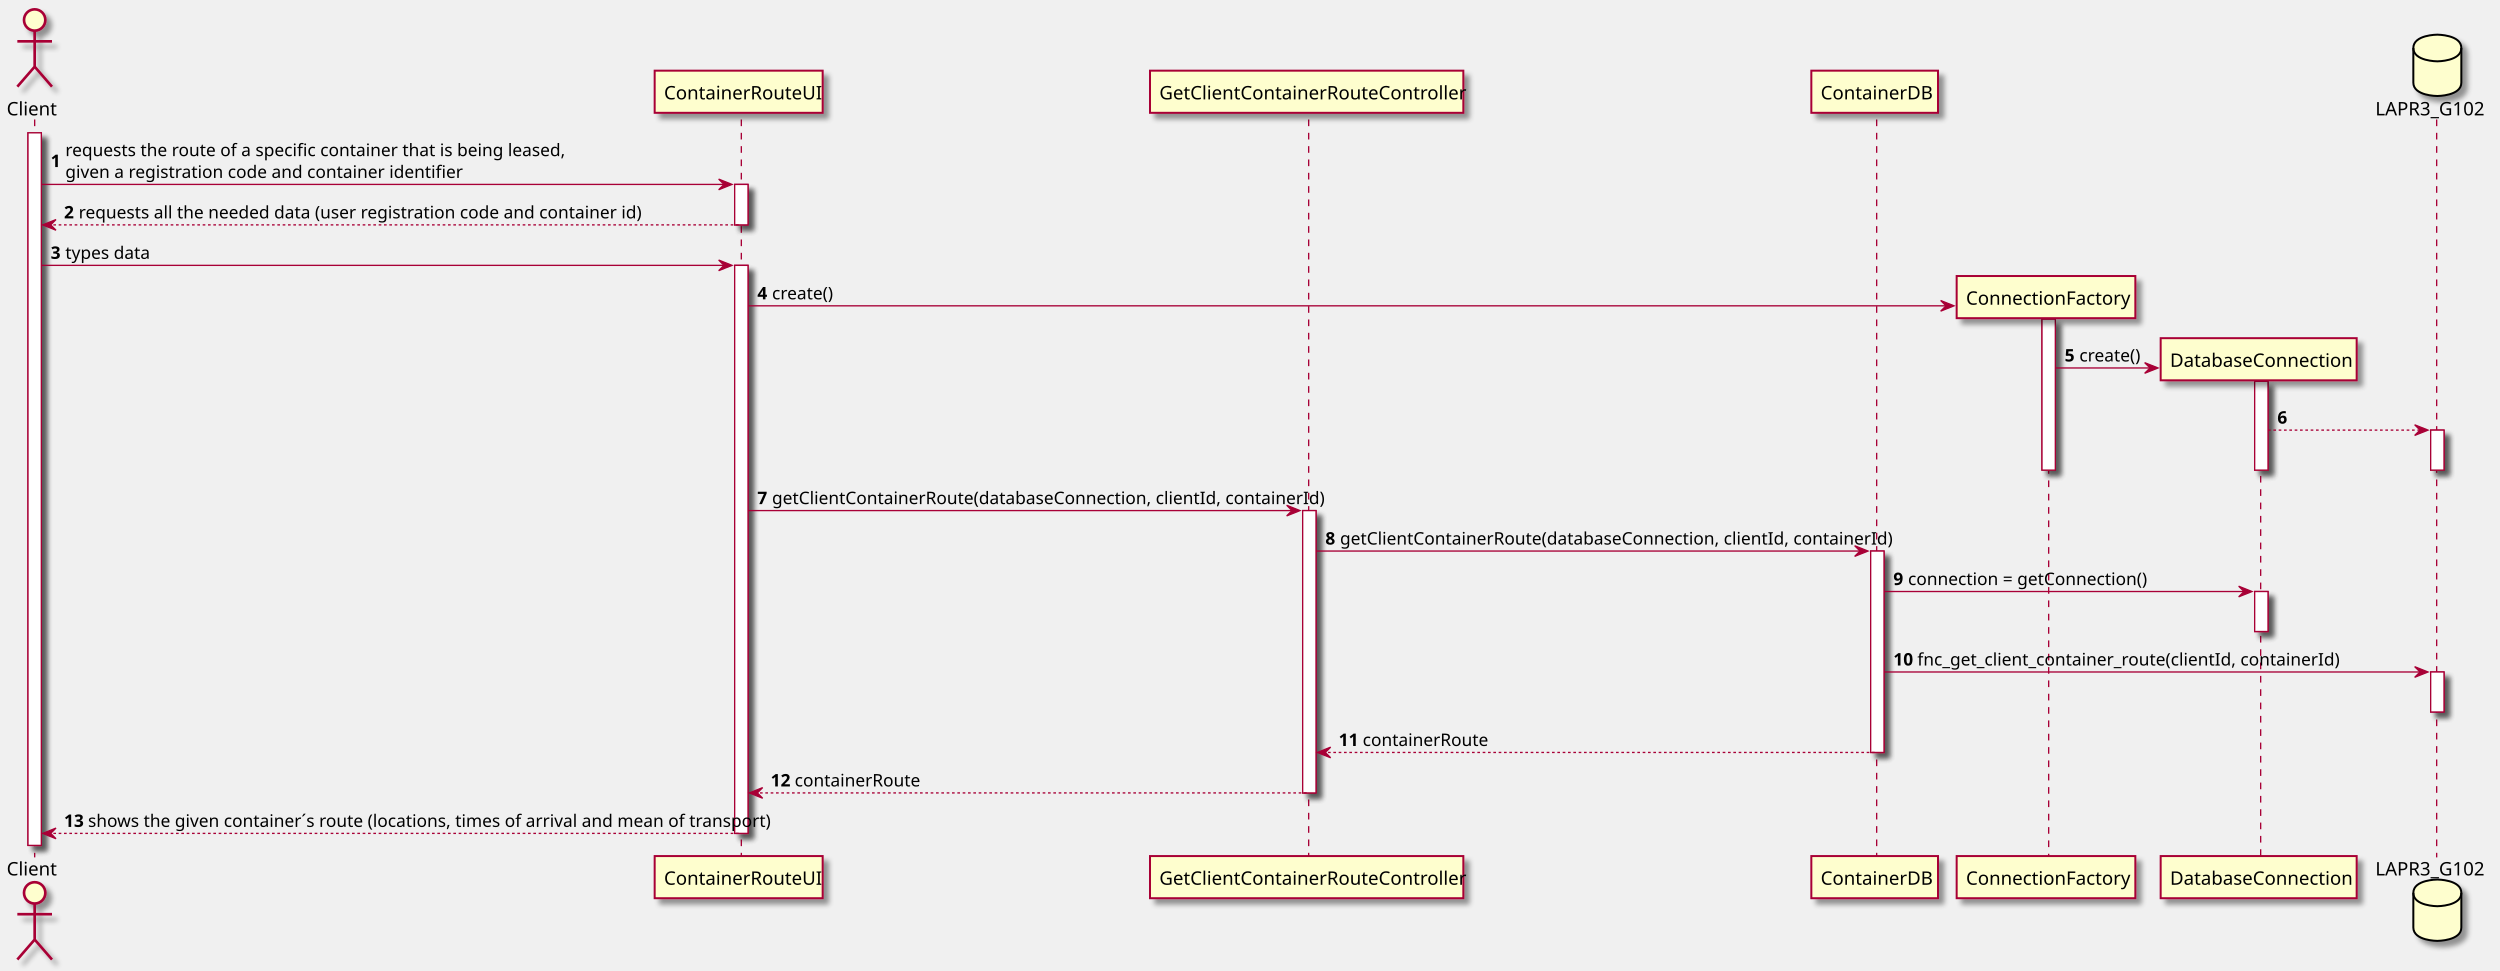
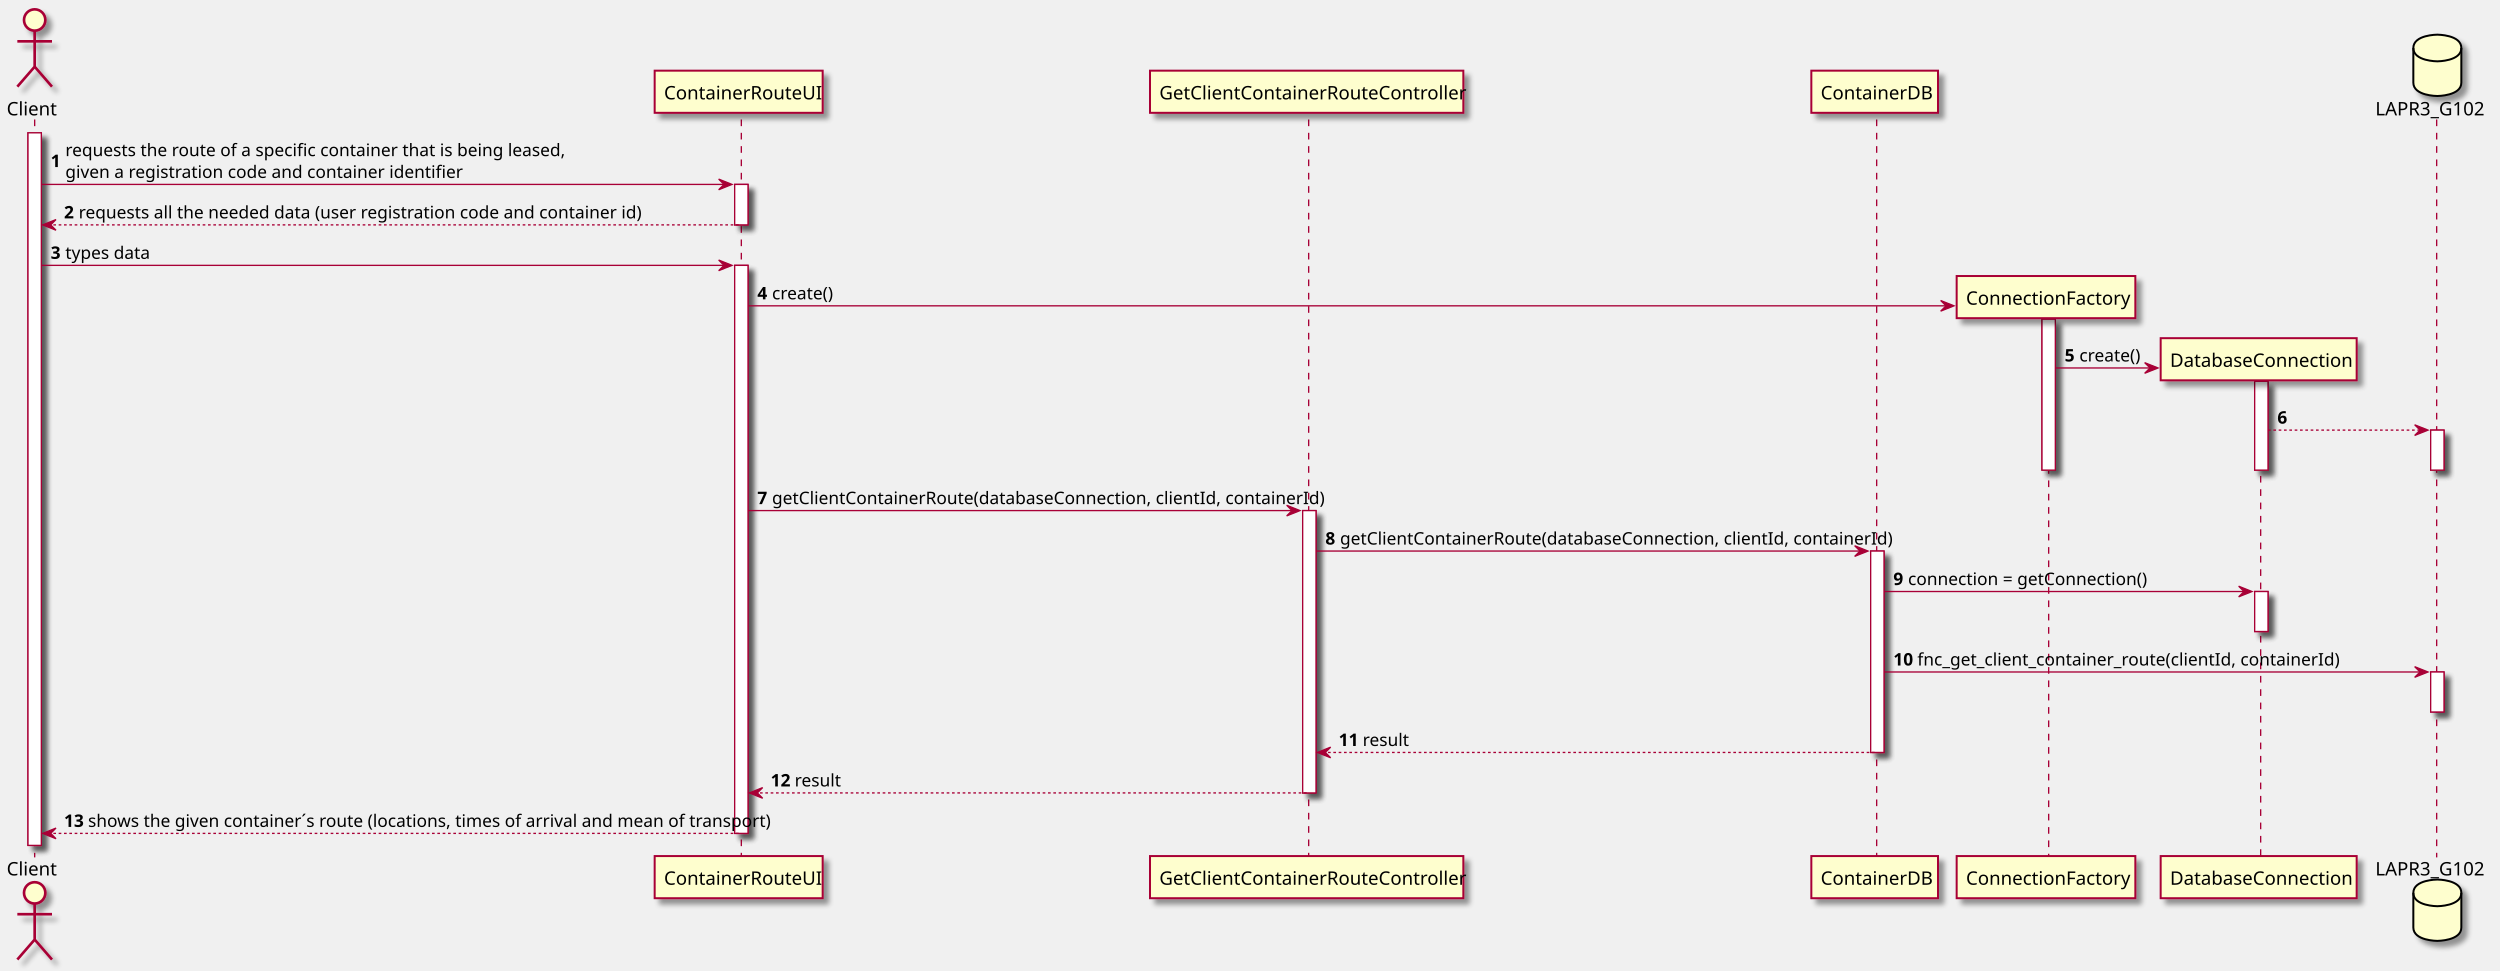
<svg xmlns="http://www.w3.org/2000/svg" contentScriptType="application/ecmascript" contentStyleType="text/css" height="728px" preserveAspectRatio="none" style="width:1875px;height:728px;background:#FFFFFF;" version="1.1" viewBox="0 0 1875 728" width="1875px" zoomAndPan="magnify">
  <defs>
-     <filter height="300%" id="fucnw4cvxnje3" width="300%" x="-1" y="-1">
+     <filter height="300%" id="f2oyrrr9h84n5" width="300%" x="-1" y="-1">
      <feGaussianBlur result="blurOut" stdDeviation="2.0" />
      <feColorMatrix in="blurOut" result="blurOut2" type="matrix" values="0 0 0 0 0 0 0 0 0 0 0 0 0 0 0 0 0 0 .4 0" />
      <feOffset dx="4.0" dy="4.0" in="blurOut2" result="blurOut3" />
      <feBlend in="SourceGraphic" in2="blurOut3" mode="normal" />
    </filter>
  </defs>
  <g>
-     <rect fill="#FFFFFF" filter="url(#fucnw4cvxnje3)" height="534.438" style="stroke:#A80036;stroke-width:1.0;" width="10" x="21" y="99.609" />
-     <rect fill="#FFFFFF" filter="url(#fucnw4cvxnje3)" height="30.352" style="stroke:#A80036;stroke-width:1.0;" width="10" x="551" y="138.312" />
-     <rect fill="#FFFFFF" filter="url(#fucnw4cvxnje3)" height="426.031" style="stroke:#A80036;stroke-width:1.0;" width="10" x="551" y="199.016" />
-     <rect fill="#FFFFFF" filter="url(#fucnw4cvxnje3)" height="211.758" style="stroke:#A80036;stroke-width:1.0;" width="10" x="977" y="382.938" />
-     <rect fill="#FFFFFF" filter="url(#fucnw4cvxnje3)" height="151.055" style="stroke:#A80036;stroke-width:1.0;" width="10" x="1403" y="413.289" />
-     <rect fill="#FFFFFF" filter="url(#fucnw4cvxnje3)" height="113.219" style="stroke:#A80036;stroke-width:1.0;" width="10" x="1531.5" y="239.367" />
-     <rect fill="#FFFFFF" filter="url(#fucnw4cvxnje3)" height="66.609" style="stroke:#A80036;stroke-width:1.0;" width="10" x="1691" y="285.977" />
-     <rect fill="#FFFFFF" filter="url(#fucnw4cvxnje3)" height="30" style="stroke:#A80036;stroke-width:1.0;" width="10" x="1691" y="443.641" />
-     <rect fill="#FFFFFF" filter="url(#fucnw4cvxnje3)" height="30" style="stroke:#A80036;stroke-width:1.0;" width="10" x="1823" y="322.586" />
-     <rect fill="#FFFFFF" filter="url(#fucnw4cvxnje3)" height="30" style="stroke:#A80036;stroke-width:1.0;" width="10" x="1823" y="503.992" />
+     <rect fill="#FFFFFF" filter="url(#f2oyrrr9h84n5)" height="534.438" style="stroke:#A80036;stroke-width:1.0;" width="10" x="21" y="99.609" />
+     <rect fill="#FFFFFF" filter="url(#f2oyrrr9h84n5)" height="30.352" style="stroke:#A80036;stroke-width:1.0;" width="10" x="551" y="138.312" />
+     <rect fill="#FFFFFF" filter="url(#f2oyrrr9h84n5)" height="426.031" style="stroke:#A80036;stroke-width:1.0;" width="10" x="551" y="199.016" />
+     <rect fill="#FFFFFF" filter="url(#f2oyrrr9h84n5)" height="211.758" style="stroke:#A80036;stroke-width:1.0;" width="10" x="977" y="382.938" />
+     <rect fill="#FFFFFF" filter="url(#f2oyrrr9h84n5)" height="151.055" style="stroke:#A80036;stroke-width:1.0;" width="10" x="1403" y="413.289" />
+     <rect fill="#FFFFFF" filter="url(#f2oyrrr9h84n5)" height="113.219" style="stroke:#A80036;stroke-width:1.0;" width="10" x="1531.5" y="239.367" />
+     <rect fill="#FFFFFF" filter="url(#f2oyrrr9h84n5)" height="66.609" style="stroke:#A80036;stroke-width:1.0;" width="10" x="1691" y="285.977" />
+     <rect fill="#FFFFFF" filter="url(#f2oyrrr9h84n5)" height="30" style="stroke:#A80036;stroke-width:1.0;" width="10" x="1691" y="443.641" />
+     <rect fill="#FFFFFF" filter="url(#f2oyrrr9h84n5)" height="30" style="stroke:#A80036;stroke-width:1.0;" width="10" x="1823" y="322.586" />
+     <rect fill="#FFFFFF" filter="url(#f2oyrrr9h84n5)" height="30" style="stroke:#A80036;stroke-width:1.0;" width="10" x="1823" y="503.992" />
    <line style="stroke:#A80036;stroke-width:1.0;stroke-dasharray:5.0,5.0;" x1="26" x2="26" y1="89.609" y2="643.047" />
    <line style="stroke:#A80036;stroke-width:1.0;stroke-dasharray:5.0,5.0;" x1="556" x2="556" y1="89.609" y2="643.047" />
    <line style="stroke:#A80036;stroke-width:1.0;stroke-dasharray:5.0,5.0;" x1="981.5" x2="981.5" y1="89.609" y2="643.047" />
    <line style="stroke:#A80036;stroke-width:1.0;stroke-dasharray:5.0,5.0;" x1="1407.5" x2="1407.5" y1="89.609" y2="643.047" />
    <line style="stroke:#A80036;stroke-width:1.0;stroke-dasharray:5.0,5.0;" x1="1536.5" x2="1536.5" y1="240.32" y2="643.047" />
    <line style="stroke:#A80036;stroke-width:1.0;stroke-dasharray:5.0,5.0;" x1="1695.5" x2="1695.5" y1="286.93" y2="643.047" />
    <line style="stroke:#A80036;stroke-width:1.0;stroke-dasharray:5.0,5.0;" x1="1827.5" x2="1827.5" y1="89.609" y2="643.047" />
    <text fill="#000000" font-family="sans-serif" font-size="14" lengthAdjust="spacing" textLength="36" x="5" y="86.533">Client</text>
-     <ellipse cx="26" cy="15" fill="#FEFECE" filter="url(#fucnw4cvxnje3)" rx="8" ry="8" style="stroke:#A80036;stroke-width:2.0;" />
-     <path d="M26,23 L26,50 M13,31 L39,31 M26,50 L13,65 M26,50 L39,65 " fill="none" filter="url(#fucnw4cvxnje3)" style="stroke:#A80036;stroke-width:2.0;" />
+     <ellipse cx="26" cy="15" fill="#FEFECE" filter="url(#f2oyrrr9h84n5)" rx="8" ry="8" style="stroke:#A80036;stroke-width:2.0;" />
+     <path d="M26,23 L26,50 M13,31 L39,31 M26,50 L13,65 M26,50 L39,65 " fill="none" filter="url(#f2oyrrr9h84n5)" style="stroke:#A80036;stroke-width:2.0;" />
    <text fill="#000000" font-family="sans-serif" font-size="14" lengthAdjust="spacing" textLength="36" x="5" y="656.58">Client</text>
-     <ellipse cx="26" cy="669.656" fill="#FEFECE" filter="url(#fucnw4cvxnje3)" rx="8" ry="8" style="stroke:#A80036;stroke-width:2.0;" />
-     <path d="M26,677.656 L26,704.656 M13,685.656 L39,685.656 M26,704.656 L13,719.656 M26,704.656 L39,719.656 " fill="none" filter="url(#fucnw4cvxnje3)" style="stroke:#A80036;stroke-width:2.0;" />
-     <rect fill="#FEFECE" filter="url(#fucnw4cvxnje3)" height="31.609" style="stroke:#A80036;stroke-width:1.5;" width="126" x="491" y="53" />
+     <ellipse cx="26" cy="669.656" fill="#FEFECE" filter="url(#f2oyrrr9h84n5)" rx="8" ry="8" style="stroke:#A80036;stroke-width:2.0;" />
+     <path d="M26,677.656 L26,704.656 M13,685.656 L39,685.656 M26,704.656 L13,719.656 M26,704.656 L39,719.656 " fill="none" filter="url(#f2oyrrr9h84n5)" style="stroke:#A80036;stroke-width:2.0;" />
+     <rect fill="#FEFECE" filter="url(#f2oyrrr9h84n5)" height="31.609" style="stroke:#A80036;stroke-width:1.5;" width="126" x="491" y="53" />
    <text fill="#000000" font-family="sans-serif" font-size="14" lengthAdjust="spacing" textLength="112" x="498" y="74.533">ContainerRouteUI</text>
-     <rect fill="#FEFECE" filter="url(#fucnw4cvxnje3)" height="31.609" style="stroke:#A80036;stroke-width:1.5;" width="126" x="491" y="642.047" />
+     <rect fill="#FEFECE" filter="url(#f2oyrrr9h84n5)" height="31.609" style="stroke:#A80036;stroke-width:1.5;" width="126" x="491" y="642.047" />
    <text fill="#000000" font-family="sans-serif" font-size="14" lengthAdjust="spacing" textLength="112" x="498" y="663.58">ContainerRouteUI</text>
-     <rect fill="#FEFECE" filter="url(#fucnw4cvxnje3)" height="31.609" style="stroke:#A80036;stroke-width:1.5;" width="235" x="862.5" y="53" />
+     <rect fill="#FEFECE" filter="url(#f2oyrrr9h84n5)" height="31.609" style="stroke:#A80036;stroke-width:1.5;" width="235" x="862.5" y="53" />
    <text fill="#000000" font-family="sans-serif" font-size="14" lengthAdjust="spacing" textLength="221" x="869.5" y="74.533">GetClientContainerRouteController</text>
-     <rect fill="#FEFECE" filter="url(#fucnw4cvxnje3)" height="31.609" style="stroke:#A80036;stroke-width:1.5;" width="235" x="862.5" y="642.047" />
+     <rect fill="#FEFECE" filter="url(#f2oyrrr9h84n5)" height="31.609" style="stroke:#A80036;stroke-width:1.5;" width="235" x="862.5" y="642.047" />
    <text fill="#000000" font-family="sans-serif" font-size="14" lengthAdjust="spacing" textLength="221" x="869.5" y="663.58">GetClientContainerRouteController</text>
-     <rect fill="#FEFECE" filter="url(#fucnw4cvxnje3)" height="31.609" style="stroke:#A80036;stroke-width:1.5;" width="95" x="1358.5" y="53" />
+     <rect fill="#FEFECE" filter="url(#f2oyrrr9h84n5)" height="31.609" style="stroke:#A80036;stroke-width:1.5;" width="95" x="1358.5" y="53" />
    <text fill="#000000" font-family="sans-serif" font-size="14" lengthAdjust="spacing" textLength="81" x="1365.5" y="74.533">ContainerDB</text>
-     <rect fill="#FEFECE" filter="url(#fucnw4cvxnje3)" height="31.609" style="stroke:#A80036;stroke-width:1.5;" width="95" x="1358.5" y="642.047" />
+     <rect fill="#FEFECE" filter="url(#f2oyrrr9h84n5)" height="31.609" style="stroke:#A80036;stroke-width:1.5;" width="95" x="1358.5" y="642.047" />
    <text fill="#000000" font-family="sans-serif" font-size="14" lengthAdjust="spacing" textLength="81" x="1365.5" y="663.58">ContainerDB</text>
-     <rect fill="#FEFECE" filter="url(#fucnw4cvxnje3)" height="31.609" style="stroke:#A80036;stroke-width:1.5;" width="134" x="1467.5" y="642.047" />
+     <rect fill="#FEFECE" filter="url(#f2oyrrr9h84n5)" height="31.609" style="stroke:#A80036;stroke-width:1.5;" width="134" x="1467.5" y="642.047" />
    <text fill="#000000" font-family="sans-serif" font-size="14" lengthAdjust="spacing" textLength="120" x="1474.5" y="663.58">ConnectionFactory</text>
-     <rect fill="#FEFECE" filter="url(#fucnw4cvxnje3)" height="31.609" style="stroke:#A80036;stroke-width:1.5;" width="147" x="1620.5" y="642.047" />
+     <rect fill="#FEFECE" filter="url(#f2oyrrr9h84n5)" height="31.609" style="stroke:#A80036;stroke-width:1.5;" width="147" x="1620.5" y="642.047" />
    <text fill="#000000" font-family="sans-serif" font-size="14" lengthAdjust="spacing" textLength="133" x="1627.5" y="663.58">DatabaseConnection</text>
    <text fill="#000000" font-family="sans-serif" font-size="14" lengthAdjust="spacing" textLength="87" x="1781.5" y="86.533">LAPR3_G102</text>
-     <path d="M1810,36 C1810,26 1828,26 1828,26 C1828,26 1846,26 1846,36 L1846,62 C1846,72 1828,72 1828,72 C1828,72 1810,72 1810,62 L1810,36 " fill="#FEFECE" filter="url(#fucnw4cvxnje3)" style="stroke:#000000;stroke-width:1.5;" />
+     <path d="M1810,36 C1810,26 1828,26 1828,26 C1828,26 1846,26 1846,36 L1846,62 C1846,72 1828,72 1828,72 C1828,72 1810,72 1810,62 L1810,36 " fill="#FEFECE" filter="url(#f2oyrrr9h84n5)" style="stroke:#000000;stroke-width:1.5;" />
    <path d="M1810,36 C1810,46 1828,46 1828,46 C1828,46 1846,46 1846,36 " fill="none" style="stroke:#000000;stroke-width:1.5;" />
    <text fill="#000000" font-family="sans-serif" font-size="14" lengthAdjust="spacing" textLength="87" x="1781.5" y="656.58">LAPR3_G102</text>
-     <path d="M1810,669.656 C1810,659.656 1828,659.656 1828,659.656 C1828,659.656 1846,659.656 1846,669.656 L1846,695.656 C1846,705.656 1828,705.656 1828,705.656 C1828,705.656 1810,705.656 1810,695.656 L1810,669.656 " fill="#FEFECE" filter="url(#fucnw4cvxnje3)" style="stroke:#000000;stroke-width:1.5;" />
+     <path d="M1810,669.656 C1810,659.656 1828,659.656 1828,659.656 C1828,659.656 1846,659.656 1846,669.656 L1846,695.656 C1846,705.656 1828,705.656 1828,705.656 C1828,705.656 1810,705.656 1810,695.656 L1810,669.656 " fill="#FEFECE" filter="url(#f2oyrrr9h84n5)" style="stroke:#000000;stroke-width:1.5;" />
    <path d="M1810,669.656 C1810,679.656 1828,679.656 1828,679.656 C1828,679.656 1846,679.656 1846,669.656 " fill="none" style="stroke:#000000;stroke-width:1.5;" />
-     <rect fill="#FFFFFF" filter="url(#fucnw4cvxnje3)" height="534.438" style="stroke:#A80036;stroke-width:1.0;" width="10" x="21" y="99.609" />
-     <rect fill="#FFFFFF" filter="url(#fucnw4cvxnje3)" height="30.352" style="stroke:#A80036;stroke-width:1.0;" width="10" x="551" y="138.312" />
-     <rect fill="#FFFFFF" filter="url(#fucnw4cvxnje3)" height="426.031" style="stroke:#A80036;stroke-width:1.0;" width="10" x="551" y="199.016" />
-     <rect fill="#FFFFFF" filter="url(#fucnw4cvxnje3)" height="211.758" style="stroke:#A80036;stroke-width:1.0;" width="10" x="977" y="382.938" />
-     <rect fill="#FFFFFF" filter="url(#fucnw4cvxnje3)" height="151.055" style="stroke:#A80036;stroke-width:1.0;" width="10" x="1403" y="413.289" />
-     <rect fill="#FFFFFF" filter="url(#fucnw4cvxnje3)" height="113.219" style="stroke:#A80036;stroke-width:1.0;" width="10" x="1531.5" y="239.367" />
-     <rect fill="#FFFFFF" filter="url(#fucnw4cvxnje3)" height="66.609" style="stroke:#A80036;stroke-width:1.0;" width="10" x="1691" y="285.977" />
-     <rect fill="#FFFFFF" filter="url(#fucnw4cvxnje3)" height="30" style="stroke:#A80036;stroke-width:1.0;" width="10" x="1691" y="443.641" />
-     <rect fill="#FFFFFF" filter="url(#fucnw4cvxnje3)" height="30" style="stroke:#A80036;stroke-width:1.0;" width="10" x="1823" y="322.586" />
-     <rect fill="#FFFFFF" filter="url(#fucnw4cvxnje3)" height="30" style="stroke:#A80036;stroke-width:1.0;" width="10" x="1823" y="503.992" />
+     <rect fill="#FFFFFF" filter="url(#f2oyrrr9h84n5)" height="534.438" style="stroke:#A80036;stroke-width:1.0;" width="10" x="21" y="99.609" />
+     <rect fill="#FFFFFF" filter="url(#f2oyrrr9h84n5)" height="30.352" style="stroke:#A80036;stroke-width:1.0;" width="10" x="551" y="138.312" />
+     <rect fill="#FFFFFF" filter="url(#f2oyrrr9h84n5)" height="426.031" style="stroke:#A80036;stroke-width:1.0;" width="10" x="551" y="199.016" />
+     <rect fill="#FFFFFF" filter="url(#f2oyrrr9h84n5)" height="211.758" style="stroke:#A80036;stroke-width:1.0;" width="10" x="977" y="382.938" />
+     <rect fill="#FFFFFF" filter="url(#f2oyrrr9h84n5)" height="151.055" style="stroke:#A80036;stroke-width:1.0;" width="10" x="1403" y="413.289" />
+     <rect fill="#FFFFFF" filter="url(#f2oyrrr9h84n5)" height="113.219" style="stroke:#A80036;stroke-width:1.0;" width="10" x="1531.5" y="239.367" />
+     <rect fill="#FFFFFF" filter="url(#f2oyrrr9h84n5)" height="66.609" style="stroke:#A80036;stroke-width:1.0;" width="10" x="1691" y="285.977" />
+     <rect fill="#FFFFFF" filter="url(#f2oyrrr9h84n5)" height="30" style="stroke:#A80036;stroke-width:1.0;" width="10" x="1691" y="443.641" />
+     <rect fill="#FFFFFF" filter="url(#f2oyrrr9h84n5)" height="30" style="stroke:#A80036;stroke-width:1.0;" width="10" x="1823" y="322.586" />
+     <rect fill="#FFFFFF" filter="url(#f2oyrrr9h84n5)" height="30" style="stroke:#A80036;stroke-width:1.0;" width="10" x="1823" y="503.992" />
    <polygon fill="#A80036" points="539,134.312,549,138.312,539,142.312,543,138.312" style="stroke:#A80036;stroke-width:1.0;" />
    <line style="stroke:#A80036;stroke-width:1.0;" x1="31" x2="545" y1="138.312" y2="138.312" />
    <text fill="#000000" font-family="sans-serif" font-size="13" font-weight="bold" lengthAdjust="spacing" textLength="7" x="38" y="125.28">1</text>
    <text fill="#000000" font-family="sans-serif" font-size="13" lengthAdjust="spacing" textLength="356" x="49" y="117.105">requests the route of a specific container that is being leased,</text>
    <text fill="#000000" font-family="sans-serif" font-size="13" lengthAdjust="spacing" textLength="274" x="49" y="133.456">given a registration code and container identifier</text>
    <polygon fill="#A80036" points="42,164.664,32,168.664,42,172.664,38,168.664" style="stroke:#A80036;stroke-width:1.0;" />
    <line style="stroke:#A80036;stroke-width:1.0;stroke-dasharray:2.0,2.0;" x1="36" x2="555" y1="168.664" y2="168.664" />
    <text fill="#000000" font-family="sans-serif" font-size="13" font-weight="bold" lengthAdjust="spacing" textLength="7" x="48" y="163.808">2</text>
    <text fill="#000000" font-family="sans-serif" font-size="13" lengthAdjust="spacing" textLength="397" x="59" y="163.808">requests all the needed data (user registration code and container id)</text>
    <polygon fill="#A80036" points="539,195.016,549,199.016,539,203.016,543,199.016" style="stroke:#A80036;stroke-width:1.0;" />
    <line style="stroke:#A80036;stroke-width:1.0;" x1="31" x2="545" y1="199.016" y2="199.016" />
    <text fill="#000000" font-family="sans-serif" font-size="13" font-weight="bold" lengthAdjust="spacing" textLength="7" x="38" y="194.159">3</text>
    <text fill="#000000" font-family="sans-serif" font-size="13" lengthAdjust="spacing" textLength="61" x="49" y="194.159">types data</text>
    <polygon fill="#A80036" points="1455.5,225.367,1465.5,229.367,1455.5,233.367,1459.5,229.367" style="stroke:#A80036;stroke-width:1.0;" />
    <line style="stroke:#A80036;stroke-width:1.0;" x1="561" x2="1461.5" y1="229.367" y2="229.367" />
    <text fill="#000000" font-family="sans-serif" font-size="13" font-weight="bold" lengthAdjust="spacing" textLength="7" x="568" y="224.511">4</text>
    <text fill="#000000" font-family="sans-serif" font-size="13" lengthAdjust="spacing" textLength="44" x="579" y="224.511">create()</text>
-     <rect fill="#FEFECE" filter="url(#fucnw4cvxnje3)" height="31.609" style="stroke:#A80036;stroke-width:1.5;" width="134" x="1467.5" y="207.016" />
+     <rect fill="#FEFECE" filter="url(#f2oyrrr9h84n5)" height="31.609" style="stroke:#A80036;stroke-width:1.5;" width="134" x="1467.5" y="207.016" />
    <text fill="#000000" font-family="sans-serif" font-size="14" lengthAdjust="spacing" textLength="120" x="1474.5" y="228.549">ConnectionFactory</text>
    <polygon fill="#A80036" points="1608.5,271.977,1618.5,275.977,1608.5,279.977,1612.5,275.977" style="stroke:#A80036;stroke-width:1.0;" />
    <line style="stroke:#A80036;stroke-width:1.0;" x1="1541.5" x2="1614.5" y1="275.977" y2="275.977" />
    <text fill="#000000" font-family="sans-serif" font-size="13" font-weight="bold" lengthAdjust="spacing" textLength="7" x="1548.5" y="271.12">5</text>
    <text fill="#000000" font-family="sans-serif" font-size="13" lengthAdjust="spacing" textLength="44" x="1559.5" y="271.12">create()</text>
-     <rect fill="#FEFECE" filter="url(#fucnw4cvxnje3)" height="31.609" style="stroke:#A80036;stroke-width:1.5;" width="147" x="1620.5" y="253.625" />
+     <rect fill="#FEFECE" filter="url(#f2oyrrr9h84n5)" height="31.609" style="stroke:#A80036;stroke-width:1.5;" width="147" x="1620.5" y="253.625" />
    <text fill="#000000" font-family="sans-serif" font-size="14" lengthAdjust="spacing" textLength="133" x="1627.5" y="275.158">DatabaseConnection</text>
    <polygon fill="#A80036" points="1811,318.586,1821,322.586,1811,326.586,1815,322.586" style="stroke:#A80036;stroke-width:1.0;" />
    <line style="stroke:#A80036;stroke-width:1.0;stroke-dasharray:2.0,2.0;" x1="1701" x2="1817" y1="322.586" y2="322.586" />
    <text fill="#000000" font-family="sans-serif" font-size="13" font-weight="bold" lengthAdjust="spacing" textLength="7" x="1708" y="317.729">6</text>
    <text fill="#000000" font-family="sans-serif" font-size="13" lengthAdjust="spacing" textLength="0" x="1723" y="317.729" />
    <polygon fill="#A80036" points="965,378.938,975,382.938,965,386.938,969,382.938" style="stroke:#A80036;stroke-width:1.0;" />
    <line style="stroke:#A80036;stroke-width:1.0;" x1="561" x2="971" y1="382.938" y2="382.938" />
    <text fill="#000000" font-family="sans-serif" font-size="13" font-weight="bold" lengthAdjust="spacing" textLength="7" x="568" y="378.081">7</text>
    <text fill="#000000" font-family="sans-serif" font-size="13" lengthAdjust="spacing" textLength="386" x="579" y="378.081">getClientContainerRoute(databaseConnection, clientId, containerId)</text>
    <polygon fill="#A80036" points="1391,409.289,1401,413.289,1391,417.289,1395,413.289" style="stroke:#A80036;stroke-width:1.0;" />
    <line style="stroke:#A80036;stroke-width:1.0;" x1="987" x2="1397" y1="413.289" y2="413.289" />
    <text fill="#000000" font-family="sans-serif" font-size="13" font-weight="bold" lengthAdjust="spacing" textLength="7" x="994" y="408.433">8</text>
    <text fill="#000000" font-family="sans-serif" font-size="13" lengthAdjust="spacing" textLength="386" x="1005" y="408.433">getClientContainerRoute(databaseConnection, clientId, containerId)</text>
    <polygon fill="#A80036" points="1679,439.641,1689,443.641,1679,447.641,1683,443.641" style="stroke:#A80036;stroke-width:1.0;" />
    <line style="stroke:#A80036;stroke-width:1.0;" x1="1413" x2="1685" y1="443.641" y2="443.641" />
    <text fill="#000000" font-family="sans-serif" font-size="13" font-weight="bold" lengthAdjust="spacing" textLength="7" x="1420" y="438.784">9</text>
    <text fill="#000000" font-family="sans-serif" font-size="13" lengthAdjust="spacing" textLength="170" x="1431" y="438.784">connection = getConnection()</text>
    <polygon fill="#A80036" points="1811,499.992,1821,503.992,1811,507.992,1815,503.992" style="stroke:#A80036;stroke-width:1.0;" />
    <line style="stroke:#A80036;stroke-width:1.0;" x1="1413" x2="1817" y1="503.992" y2="503.992" />
    <text fill="#000000" font-family="sans-serif" font-size="13" font-weight="bold" lengthAdjust="spacing" textLength="14" x="1420" y="499.136">10</text>
    <text fill="#000000" font-family="sans-serif" font-size="13" lengthAdjust="spacing" textLength="296" x="1438" y="499.136">fnc_get_client_container_route(clientId, containerId)</text>
    <polygon fill="#A80036" points="998,560.344,988,564.344,998,568.344,994,564.344" style="stroke:#A80036;stroke-width:1.0;" />
    <line style="stroke:#A80036;stroke-width:1.0;stroke-dasharray:2.0,2.0;" x1="992" x2="1407" y1="564.344" y2="564.344" />
    <text fill="#000000" font-family="sans-serif" font-size="13" font-weight="bold" lengthAdjust="spacing" textLength="14" x="1004" y="559.487">11</text>
-     <text fill="#000000" font-family="sans-serif" font-size="13" lengthAdjust="spacing" textLength="87" x="1022" y="559.487">containerRoute</text>
+     <text fill="#000000" font-family="sans-serif" font-size="13" lengthAdjust="spacing" textLength="32" x="1022" y="559.487">result</text>
    <polygon fill="#A80036" points="572,590.695,562,594.695,572,598.695,568,594.695" style="stroke:#A80036;stroke-width:1.0;" />
    <line style="stroke:#A80036;stroke-width:1.0;stroke-dasharray:2.0,2.0;" x1="566" x2="981" y1="594.695" y2="594.695" />
    <text fill="#000000" font-family="sans-serif" font-size="13" font-weight="bold" lengthAdjust="spacing" textLength="14" x="578" y="589.839">12</text>
-     <text fill="#000000" font-family="sans-serif" font-size="13" lengthAdjust="spacing" textLength="87" x="596" y="589.839">containerRoute</text>
+     <text fill="#000000" font-family="sans-serif" font-size="13" lengthAdjust="spacing" textLength="32" x="596" y="589.839">result</text>
    <polygon fill="#A80036" points="42,621.047,32,625.047,42,629.047,38,625.047" style="stroke:#A80036;stroke-width:1.0;" />
    <line style="stroke:#A80036;stroke-width:1.0;stroke-dasharray:2.0,2.0;" x1="36" x2="555" y1="625.047" y2="625.047" />
    <text fill="#000000" font-family="sans-serif" font-size="13" font-weight="bold" lengthAdjust="spacing" textLength="14" x="48" y="620.19">13</text>
    <text fill="#000000" font-family="sans-serif" font-size="13" lengthAdjust="spacing" textLength="478" x="66" y="620.19">shows the given container´s route (locations, times of arrival and mean of transport)</text>
  </g>
</svg>
